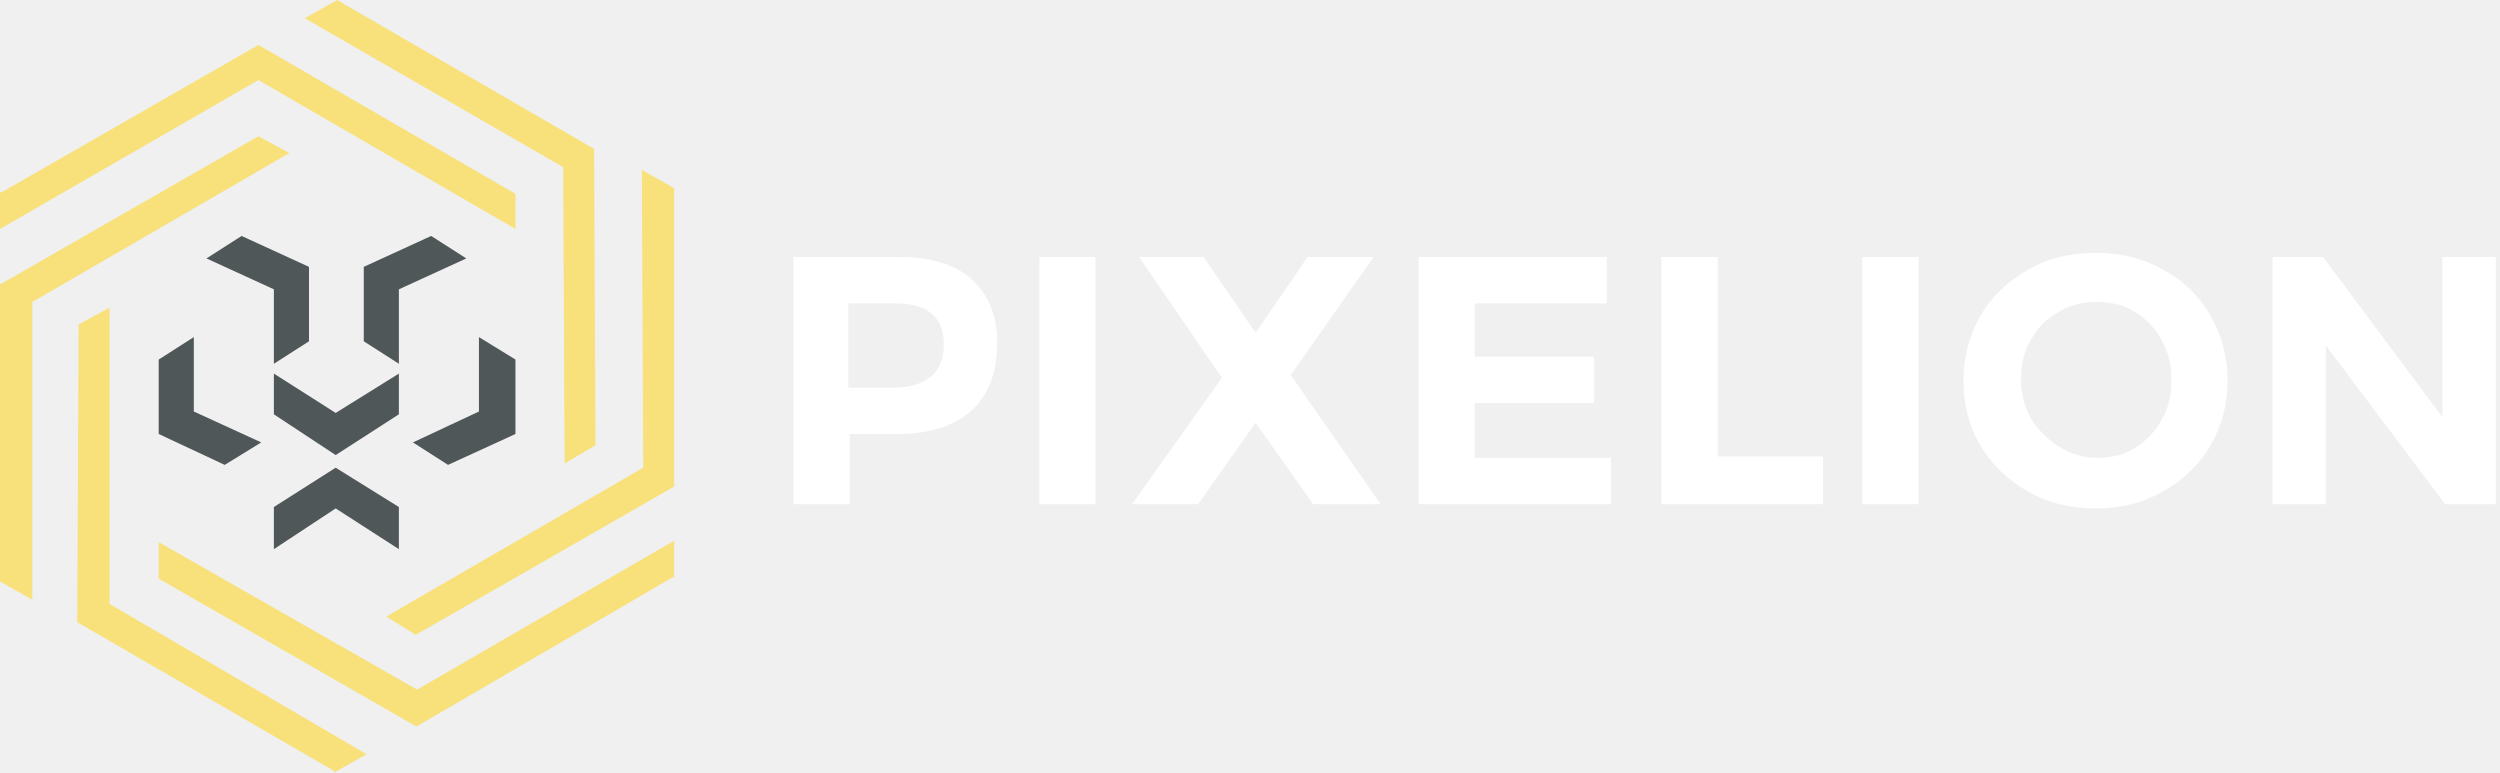
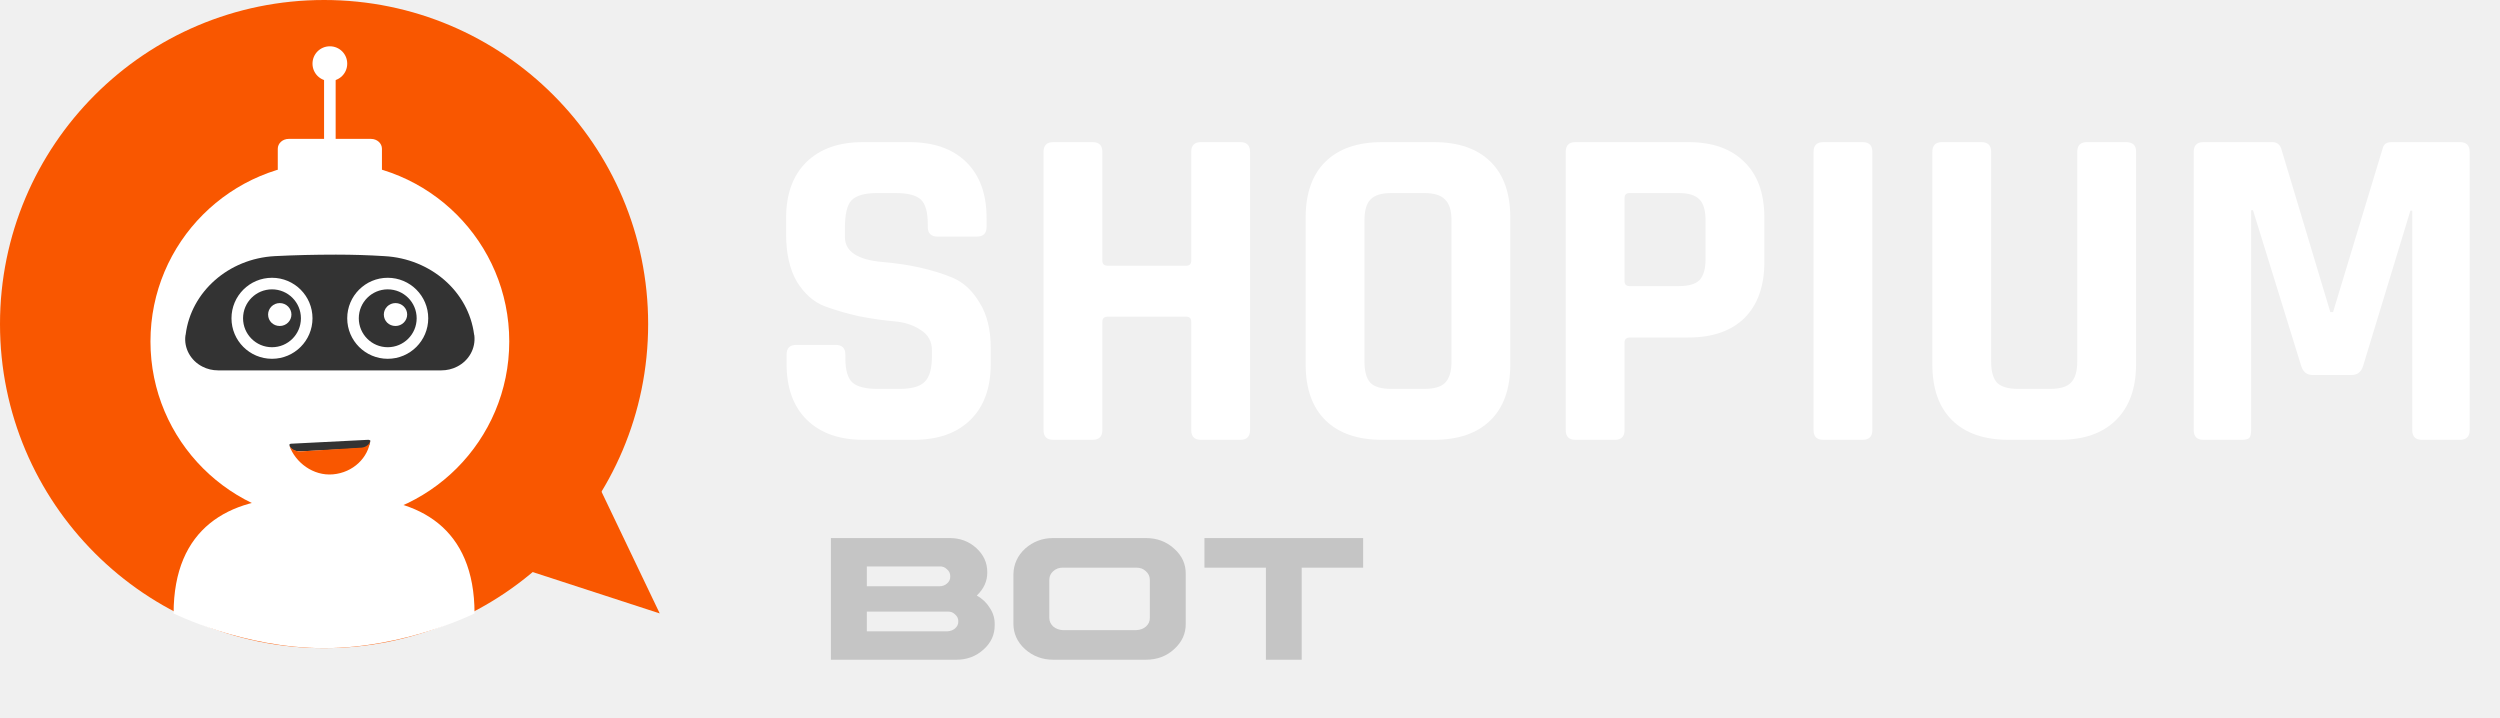
- <svg xmlns="http://www.w3.org/2000/svg" version="1.1" id="Слой_1" x="0px" y="0px" viewBox="0 0 178 55" style="enable-background:new 0 0 178 55;" xml:space="preserve">
-   <style type="text/css">
- 	.st0{fill:none;}
- 	.st1{fill:#FFFFFF;}
- 	.st2{fill:#F8E07A;}
- 	.st3{fill:#505759;}
- </style>
-   <path class="st0" d="M0,0" />
-   <path class="st1" d="M69.2,19.9c-1.2-1.1-3-1.6-5.2-1.6h-7.5v17.6h4v-5H64c2.2,0,4-0.6,5.2-1.7s1.8-2.7,1.8-4.8  C71,22.5,70.4,21,69.2,19.9z M66.3,26.8c-0.6,0.5-1.5,0.8-2.6,0.8h-3.3v-6h3.3c1.1,0,2,0.2,2.6,0.7s0.9,1.2,0.9,2.2  C67.2,25.5,66.9,26.3,66.3,26.8z" />
-   <rect x="74" y="18.3" class="st1" width="4" height="17.6" />
-   <polygon class="st1" points="97.8,18.3 93.1,18.3 89.4,23.7 85.7,18.3 81.1,18.3 87,26.9 80.6,35.9 85.3,35.9 89.4,30.1 93.5,35.9   98.3,35.9 91.9,26.7 " />
-   <polygon class="st1" points="105,28.7 113.5,28.7 113.5,25.4 105,25.4 105,21.6 114.4,21.6 114.4,18.3 101,18.3 101,35.9   114.7,35.9 114.7,32.6 105,32.6 " />
-   <polygon class="st1" points="122.3,18.3 118.3,18.3 118.3,35.9 129.8,35.9 129.8,32.5 122.3,32.5 " />
-   <rect x="132.6" y="18.3" class="st1" width="4" height="17.6" />
-   <path class="st1" d="M154,19.2c-1.4-0.8-3-1.2-4.8-1.2s-3.4,0.4-4.8,1.2c-1.4,0.8-2.6,1.9-3.4,3.3c-0.8,1.4-1.2,2.9-1.2,4.6  s0.4,3.3,1.2,4.6c0.8,1.4,2,2.5,3.4,3.3s3,1.2,4.8,1.2s3.4-0.4,4.8-1.2c1.4-0.8,2.6-1.9,3.4-3.3c0.8-1.4,1.2-2.9,1.2-4.6  s-0.4-3.2-1.2-4.6C156.6,21.1,155.5,20,154,19.2z M153.9,29.9c-0.5,0.9-1.1,1.5-1.9,2c-0.8,0.5-1.7,0.7-2.7,0.7s-1.9-0.3-2.7-0.8  s-1.5-1.2-2-2c-0.5-0.9-0.7-1.8-0.7-2.8s0.2-2,0.7-2.8c0.5-0.9,1.1-1.5,2-2c0.8-0.5,1.7-0.7,2.7-0.7s1.9,0.2,2.7,0.7s1.5,1.2,1.9,2  c0.5,0.9,0.7,1.8,0.7,2.8C154.6,28.1,154.4,29.1,153.9,29.9z" />
-   <polygon class="st1" points="173.9,18.3 173.9,29.7 165.4,18.3 161.8,18.3 161.8,35.9 165.6,35.9 165.6,24.6 174.1,35.9 177.7,35.9   177.7,18.3 " />
-   <g>
-     <polygon class="st2" points="18.4,5.7 36.7,16.3 36.7,13.8 18.4,3.2 18.4,3.2 0.1,13.7 0,13.7 0,16.3  " />
-     <polygon class="st2" points="40.2,33 42.4,31.7 42.3,10.6 24,0 21.7,1.3 40.1,11.9  " />
-     <polygon class="st2" points="7.8,21.9 5.6,23.1 5.5,44.3 23.8,54.9 23.8,55 26.1,53.7 7.8,43  " />
-     <polygon class="st2" points="20.6,10.9 18.4,9.7 0.1,20.2 0,20.2 0,41.4 2.3,42.7 2.3,21.5  " />
-     <polygon class="st2" points="45.7,12.1 45.8,33.3 27.5,43.9 29.6,45.2 47.9,34.7 48,34.6 48,13.5 48,13.4  " />
-     <polygon class="st2" points="11.3,38.6 11.3,41.2 29.6,51.7 29.7,51.7 47.9,41.1 48,41.1 48,38.5 29.7,49.1  " />
-     <g>
-       <polygon class="st3" points="23.9,33.3 19.5,36.1 19.5,39.1 23.9,36.2 28.4,39.1 28.4,36.1   " />
-       <polygon class="st3" points="19.5,26.6 19.5,29.5 23.9,32.4 28.4,29.5 28.4,26.6 23.9,29.4   " />
-       <polygon class="st3" points="30.7,16.8 25.9,19 25.9,24.3 28.4,25.9 28.4,20.6 33.2,18.4   " />
-       <polygon class="st3" points="22,19 17.2,16.8 14.7,18.4 19.5,20.6 19.5,25.9 22,24.3   " />
-       <polygon class="st3" points="11.3,30.9 16,33.1 18.6,31.5 13.8,29.3 13.8,24 11.3,25.6   " />
-       <polygon class="st3" points="36.7,25.6 34.1,24 34.1,29.3 29.4,31.5 31.9,33.1 36.7,30.9   " />
-     </g>
-   </g>
+ <svg xmlns="http://www.w3.org/2000/svg" width="216" height="62" viewBox="0 0 216 62" fill="none">
+   <path d="M56 28C56 43.464 43.464 56 28 56C12.536 56 0 43.464 0 28C0 12.536 12.536 0 28 0C43.464 0 56 12.536 56 28Z" fill="#F95700" />
+   <circle cx="28.5" cy="29.5" r="15.5" fill="white" />
+   <path d="M25.661 43C19.797 43 15 45.588 15 53C15 53 21 56 28 56C35 56 41 53 41 53C41 45.588 36.203 43 30.339 43H25.661Z" fill="white" />
+   <path d="M39.496 31.675C39.078 31.892 38.596 32 38.135 32H18.849C18.368 32 17.907 31.892 17.488 31.675C16.462 31.154 15.876 30.069 16.022 28.985L16.043 28.898C16.504 25.21 19.75 22.347 23.728 22.13C25.404 22.043 27.183 22 29.026 22C30.471 22 31.853 22.043 33.214 22.13C37.214 22.347 40.481 25.189 40.962 28.898C40.962 28.92 40.983 28.985 40.983 28.985C41.109 30.091 40.523 31.154 39.496 31.675Z" fill="#333333" />
+   <path d="M36.5 27.5C36.5 29.157 35.157 30.5 33.5 30.5C31.843 30.5 30.5 29.157 30.5 27.5C30.5 25.843 31.843 24.5 33.5 24.5C35.157 24.5 36.5 25.843 36.5 27.5Z" fill="#333333" stroke="white" />
+   <path d="M35.18 27.176C35.18 27.709 34.74 28.165 34.172 28.165C33.603 28.165 33.163 27.734 33.163 27.176C33.163 26.643 33.603 26.186 34.172 26.186C34.74 26.186 35.18 26.643 35.18 27.176Z" fill="white" />
+   <path d="M26.5 27.5C26.5 29.157 25.157 30.5 23.5 30.5C21.843 30.5 20.5 29.157 20.5 27.5C20.5 25.843 21.843 24.5 23.5 24.5C25.157 24.5 26.5 25.843 26.5 27.5Z" fill="#333333" stroke="white" />
+   <path d="M25.18 27.176C25.18 27.709 24.74 28.165 24.172 28.165C23.603 28.165 23.163 27.734 23.163 27.176C23.163 26.643 23.603 26.186 24.172 26.186C24.74 26.186 25.18 26.643 25.18 27.176Z" fill="white" />
+   <path d="M29 6H28V13H29V6Z" fill="white" />
+   <path d="M32.054 16H24.946C24.421 16 24 15.621 24 15.147V12.853C24 12.379 24.421 12 24.946 12H32.054C32.579 12 33 12.379 33 12.853V15.147C33 15.621 32.579 16 32.054 16Z" fill="white" />
+   <path d="M30 5.5C30 6.333 29.333 7 28.5 7C27.667 7 27 6.333 27 5.5C27 4.667 27.667 4 28.5 4C29.333 4 30 4.667 30 5.5Z" fill="white" />
+   <path d="M31.931 38.361C31.886 38.566 31.611 38.709 31.245 38.733L25.984 38.997C25.595 39.021 25.229 38.901 25.114 38.709C25.069 38.625 25.023 38.541 25 38.444C25 38.42 25 38.396 25.046 38.372C25.069 38.348 25.114 38.336 25.16 38.336L31.794 38C31.84 38 31.886 38 31.931 38.024C31.977 38.036 32 38.06 32 38.084C32 38.18 31.954 38.277 31.931 38.361Z" fill="#333333" />
+   <path d="M32 38C31.836 39.547 30.502 40.832 28.769 40.984C27.06 41.137 25.515 39.959 25 38.5C25.14 38.805 25.625 39.044 26 39L31.251 38.675C31.649 38.632 31.977 38.37 32 38Z" fill="#F95700" />
+   <path d="M51.261 41L57 53L45 49.093L51.261 41Z" fill="#F95700" />
+   <path d="M71.791 46.488V57H82.637C83.551 57 84.33 56.707 84.975 56.121C85.631 55.535 85.953 54.826 85.941 53.994C85.959 53.467 85.821 52.98 85.528 52.535C85.247 52.078 84.869 51.718 84.394 51.454C85.01 50.874 85.311 50.2 85.3 49.433C85.3 48.618 84.983 47.924 84.351 47.35C83.718 46.775 82.953 46.488 82.057 46.488H71.791ZM74.894 48.94H81.16C81.424 48.923 81.644 49.005 81.819 49.187C82.013 49.345 82.106 49.55 82.101 49.802C82.112 50.042 82.022 50.244 81.828 50.408C81.652 50.572 81.43 50.654 81.16 50.654H74.894V48.94ZM74.894 52.843H81.855C82.124 52.825 82.347 52.907 82.522 53.089C82.716 53.259 82.807 53.461 82.795 53.695C82.807 53.918 82.716 54.117 82.522 54.293C82.347 54.445 82.124 54.53 81.855 54.548H74.894V52.843ZM90.995 46.488C90.064 46.488 89.255 46.793 88.569 47.402C87.913 48.012 87.576 48.75 87.559 49.617V53.88C87.559 54.741 87.893 55.477 88.561 56.086C89.246 56.695 90.058 57 90.995 57H99.002C99.969 57 100.78 56.698 101.437 56.095C102.122 55.48 102.459 54.741 102.447 53.88V49.617C102.465 48.75 102.131 48.012 101.445 47.402C100.777 46.793 99.963 46.488 99.002 46.488H90.995ZM91.821 49.046H98.185C98.507 49.04 98.779 49.143 99.002 49.353C99.231 49.553 99.345 49.802 99.345 50.101V53.388C99.351 53.675 99.239 53.924 99.011 54.135C98.794 54.322 98.519 54.425 98.185 54.442H91.821C91.505 54.425 91.232 54.322 91.004 54.135C90.775 53.924 90.661 53.675 90.661 53.388V50.101C90.661 49.802 90.772 49.553 90.995 49.353C91.23 49.143 91.505 49.04 91.821 49.046ZM104.064 46.488V49.046H109.373V57H112.467V49.046H117.775V46.488H104.064Z" fill="#C5C5C5" />
+   <path d="M67.96 31.44V30.64C67.96 30.08 68.24 29.8 68.8 29.8H72.2C72.76 29.8 73.04 30.08 73.04 30.64V30.96C73.04 31.973 73.24 32.667 73.64 33.04C74.04 33.413 74.773 33.6 75.84 33.6H77.72C78.76 33.6 79.48 33.4 79.88 33C80.307 32.6 80.52 31.853 80.52 30.76V30.28C80.52 29.507 80.2 28.92 79.56 28.52C78.947 28.093 78.173 27.84 77.24 27.76C76.307 27.68 75.293 27.533 74.2 27.32C73.133 27.08 72.133 26.787 71.2 26.44C70.267 26.067 69.48 25.36 68.84 24.32C68.227 23.253 67.92 21.893 67.92 20.24V18.84C67.92 16.76 68.507 15.147 69.68 14C70.853 12.853 72.48 12.28 74.56 12.28H78.56C80.667 12.28 82.307 12.853 83.48 14C84.653 15.147 85.24 16.76 85.24 18.84V19.6C85.24 20.16 84.96 20.44 84.4 20.44H81C80.44 20.44 80.16 20.16 80.16 19.6V19.36C80.16 18.32 79.96 17.613 79.56 17.24C79.16 16.867 78.427 16.68 77.36 16.68H75.8C74.707 16.68 73.96 16.893 73.56 17.32C73.187 17.72 73 18.52 73 19.72V20.48C73 21.733 74.093 22.453 76.28 22.64C78.547 22.827 80.56 23.28 82.32 24C83.253 24.4 84.027 25.12 84.64 26.16C85.28 27.173 85.6 28.48 85.6 30.08V31.44C85.6 33.52 85.013 35.133 83.84 36.28C82.667 37.427 81.04 38 78.96 38H74.6C72.52 38 70.893 37.427 69.72 36.28C68.547 35.133 67.96 33.52 67.96 31.44ZM94.403 38H91.002C90.442 38 90.162 37.72 90.162 37.16V13.12C90.162 12.56 90.442 12.28 91.002 12.28H94.403C94.963 12.28 95.243 12.56 95.243 13.12V22.52C95.243 22.813 95.403 22.96 95.722 22.96H102.483C102.776 22.96 102.923 22.813 102.923 22.52V13.12C102.923 12.56 103.203 12.28 103.763 12.28H107.163C107.723 12.28 108.003 12.56 108.003 13.12V37.16C108.003 37.72 107.723 38 107.163 38H103.763C103.203 38 102.923 37.72 102.923 37.16V27.8C102.923 27.507 102.776 27.36 102.483 27.36H95.722C95.403 27.36 95.243 27.507 95.243 27.8V37.16C95.243 37.72 94.963 38 94.403 38ZM120.209 33.6H123.049C123.903 33.6 124.503 33.427 124.849 33.08C125.223 32.707 125.409 32.093 125.409 31.24V19.04C125.409 18.187 125.223 17.587 124.849 17.24C124.503 16.867 123.903 16.68 123.049 16.68H120.209C119.356 16.68 118.756 16.867 118.409 17.24C118.063 17.587 117.889 18.187 117.889 19.04V31.24C117.889 32.093 118.063 32.707 118.409 33.08C118.756 33.427 119.356 33.6 120.209 33.6ZM123.889 38H119.409C117.303 38 115.676 37.44 114.529 36.32C113.383 35.2 112.809 33.587 112.809 31.48V18.8C112.809 16.693 113.383 15.08 114.529 13.96C115.676 12.84 117.303 12.28 119.409 12.28H123.889C125.996 12.28 127.623 12.84 128.769 13.96C129.916 15.08 130.489 16.693 130.489 18.8V31.48C130.489 33.587 129.916 35.2 128.769 36.32C127.623 37.44 125.996 38 123.889 38ZM139.52 38H136.12C135.56 38 135.28 37.72 135.28 37.16V13.12C135.28 12.56 135.56 12.28 136.12 12.28H145.88C147.96 12.28 149.573 12.853 150.72 14C151.866 15.12 152.44 16.72 152.44 18.8V22.64C152.44 24.72 151.866 26.333 150.72 27.48C149.573 28.6 147.96 29.16 145.88 29.16H140.84C140.52 29.16 140.36 29.307 140.36 29.6V37.16C140.36 37.72 140.08 38 139.52 38ZM140.8 24.72H145.04C145.893 24.72 146.493 24.547 146.84 24.2C147.186 23.827 147.36 23.227 147.36 22.4V19.04C147.36 18.187 147.186 17.587 146.84 17.24C146.493 16.867 145.893 16.68 145.04 16.68H140.8C140.506 16.68 140.36 16.827 140.36 17.12V24.28C140.36 24.573 140.506 24.72 140.8 24.72ZM161.771 13.12V37.16C161.771 37.72 161.491 38 160.931 38H157.531C156.971 38 156.691 37.72 156.691 37.16V13.12C156.691 12.56 156.971 12.28 157.531 12.28H160.931C161.491 12.28 161.771 12.56 161.771 13.12ZM180.315 12.28H183.675C184.261 12.28 184.555 12.547 184.555 13.08V31.48C184.555 33.56 183.968 35.173 182.795 36.32C181.648 37.44 180.035 38 177.955 38H173.555C171.448 38 169.821 37.44 168.675 36.32C167.528 35.2 166.955 33.587 166.955 31.48V13.12C166.955 12.56 167.235 12.28 167.795 12.28H171.195C171.755 12.28 172.035 12.56 172.035 13.12V31.24C172.035 32.093 172.208 32.707 172.555 33.08C172.928 33.427 173.528 33.6 174.355 33.6H177.115C177.968 33.6 178.568 33.427 178.915 33.08C179.288 32.707 179.475 32.093 179.475 31.24V13.12C179.475 12.56 179.755 12.28 180.315 12.28ZM206.618 12.28H212.538C213.098 12.28 213.378 12.56 213.378 13.12V37.16C213.378 37.72 213.098 38 212.538 38H209.258C208.698 38 208.418 37.72 208.418 37.16V18.2H208.258L204.178 31.6C204.018 32.133 203.684 32.4 203.178 32.4H199.818C199.311 32.4 198.978 32.133 198.818 31.6L194.658 18.16H194.498V37.16C194.498 37.48 194.444 37.707 194.338 37.84C194.231 37.947 194.004 38 193.658 38H190.378C189.818 38 189.538 37.72 189.538 37.16V13.12C189.538 12.56 189.818 12.28 190.378 12.28H196.338C196.711 12.28 196.964 12.467 197.098 12.84L201.338 26.96H201.578L205.858 12.84C205.938 12.467 206.191 12.28 206.618 12.28Z" fill="white" />
</svg>
